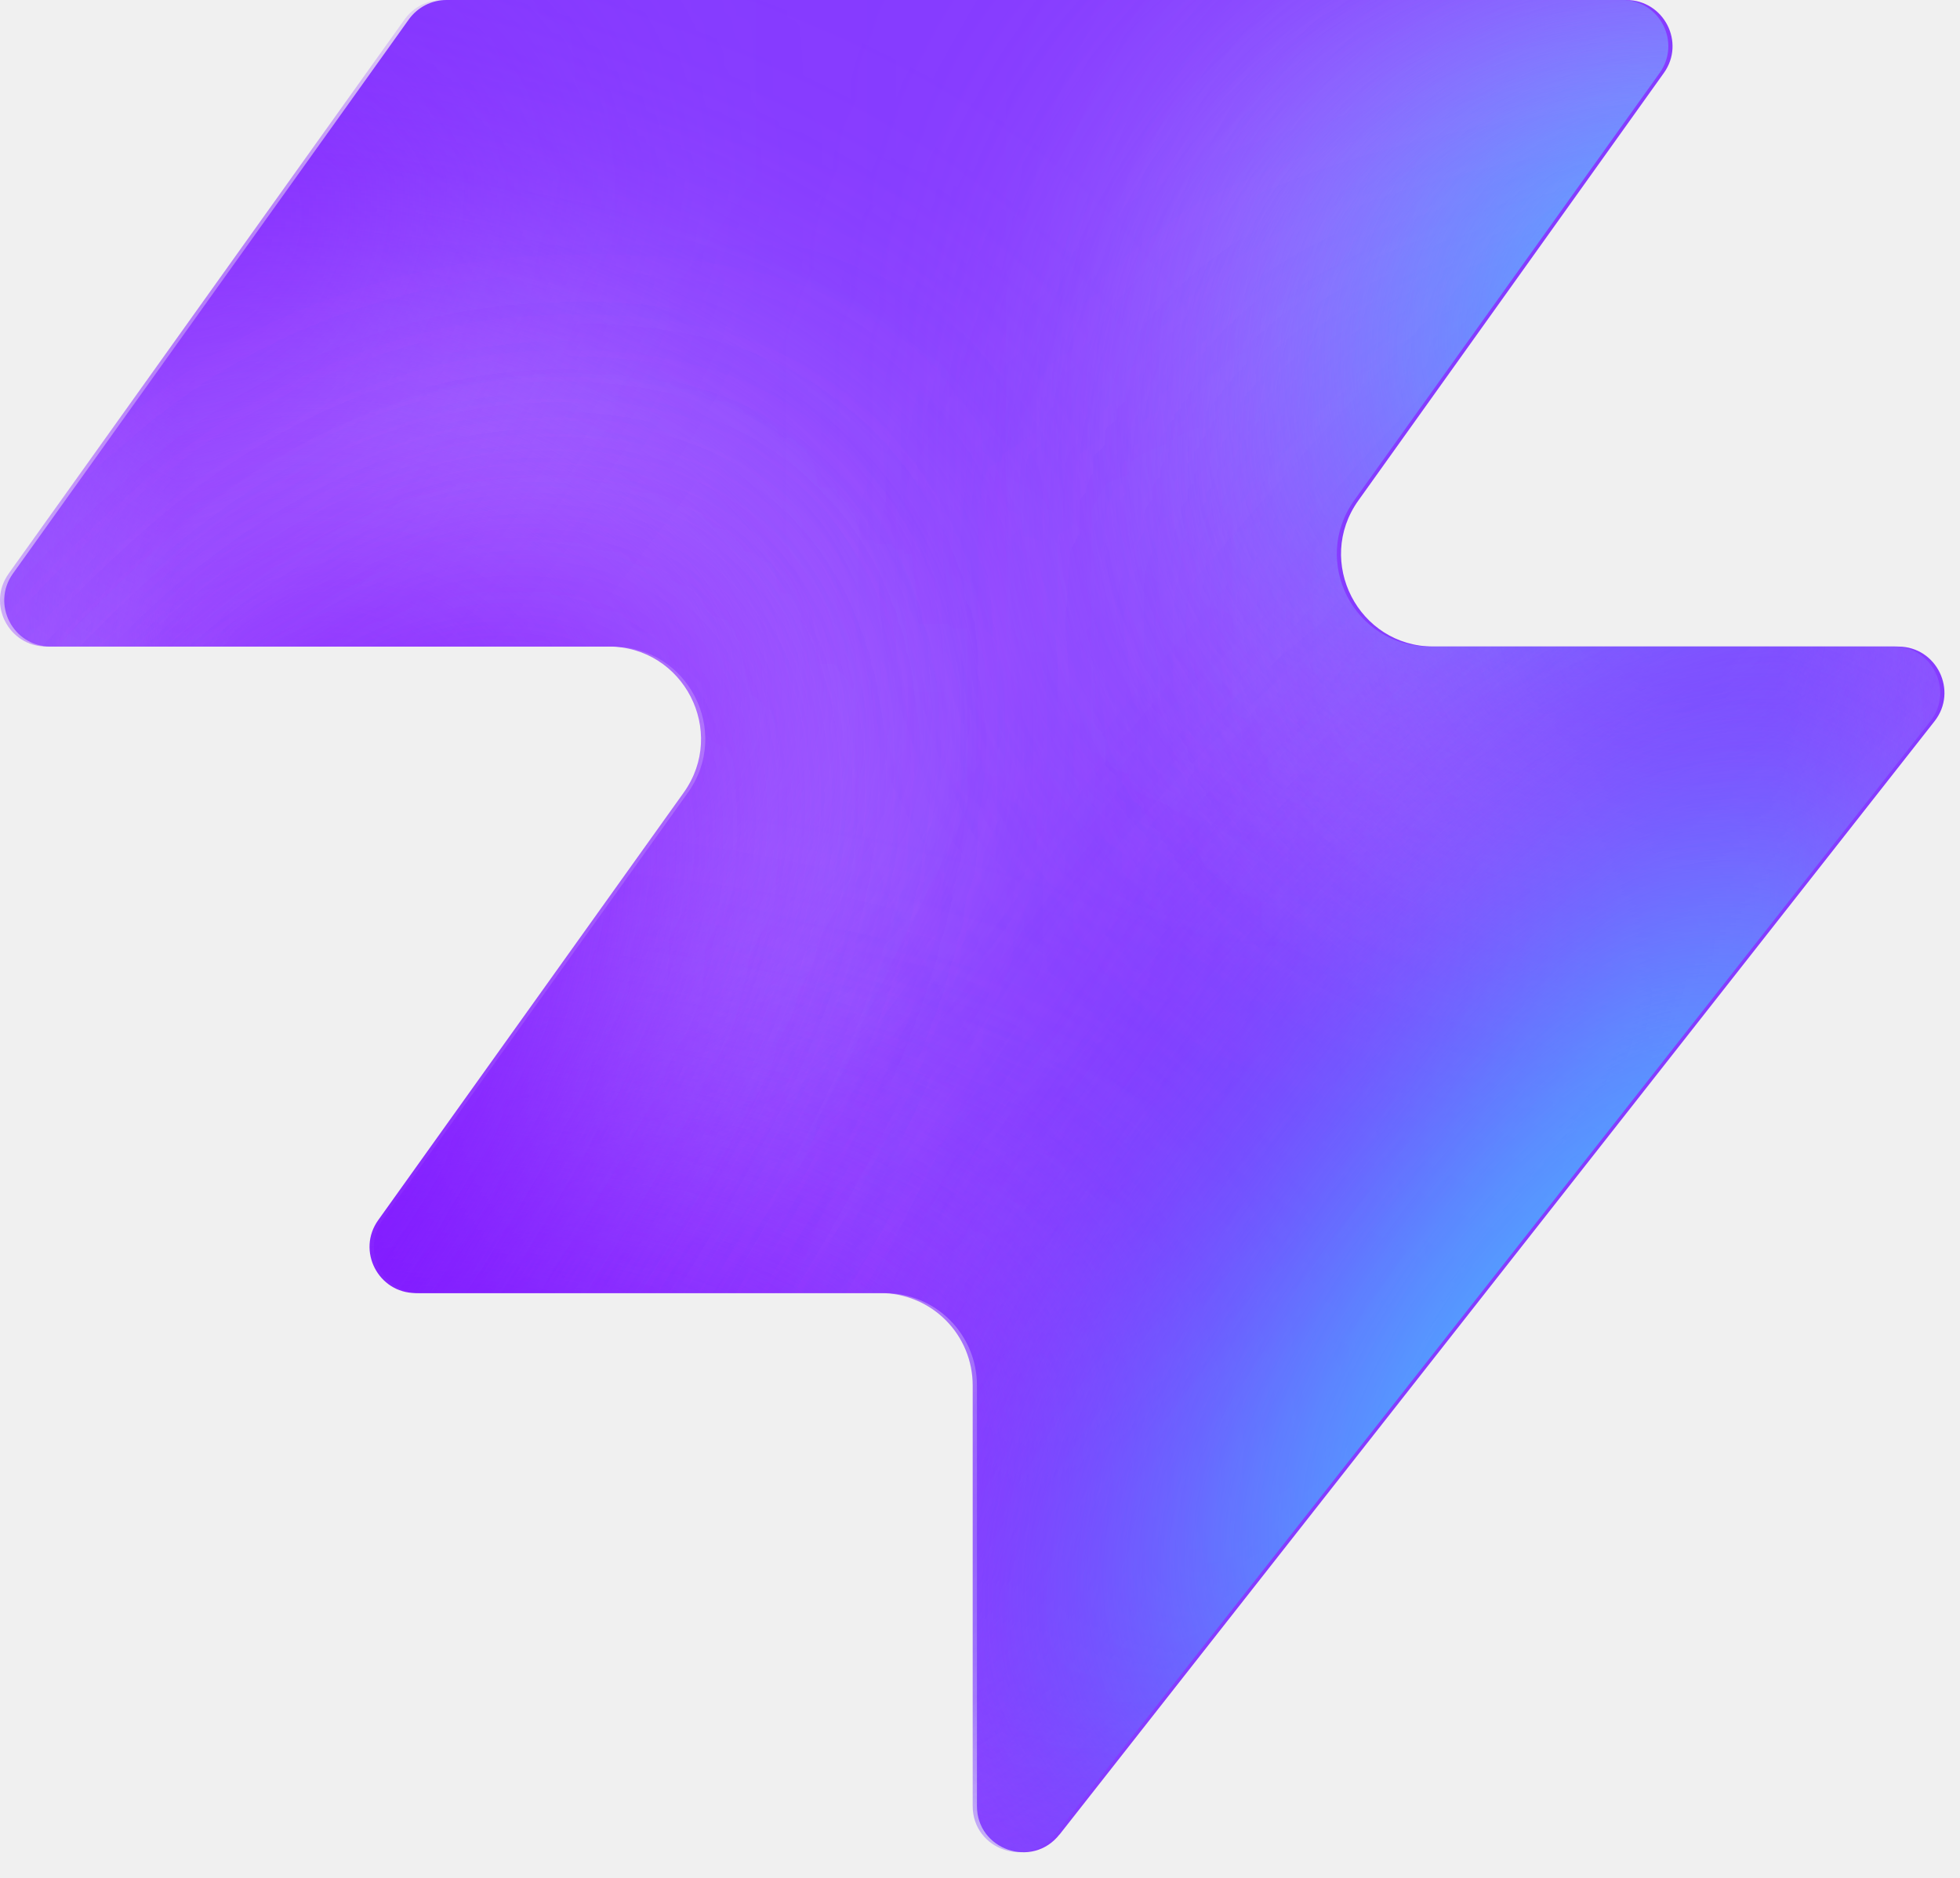
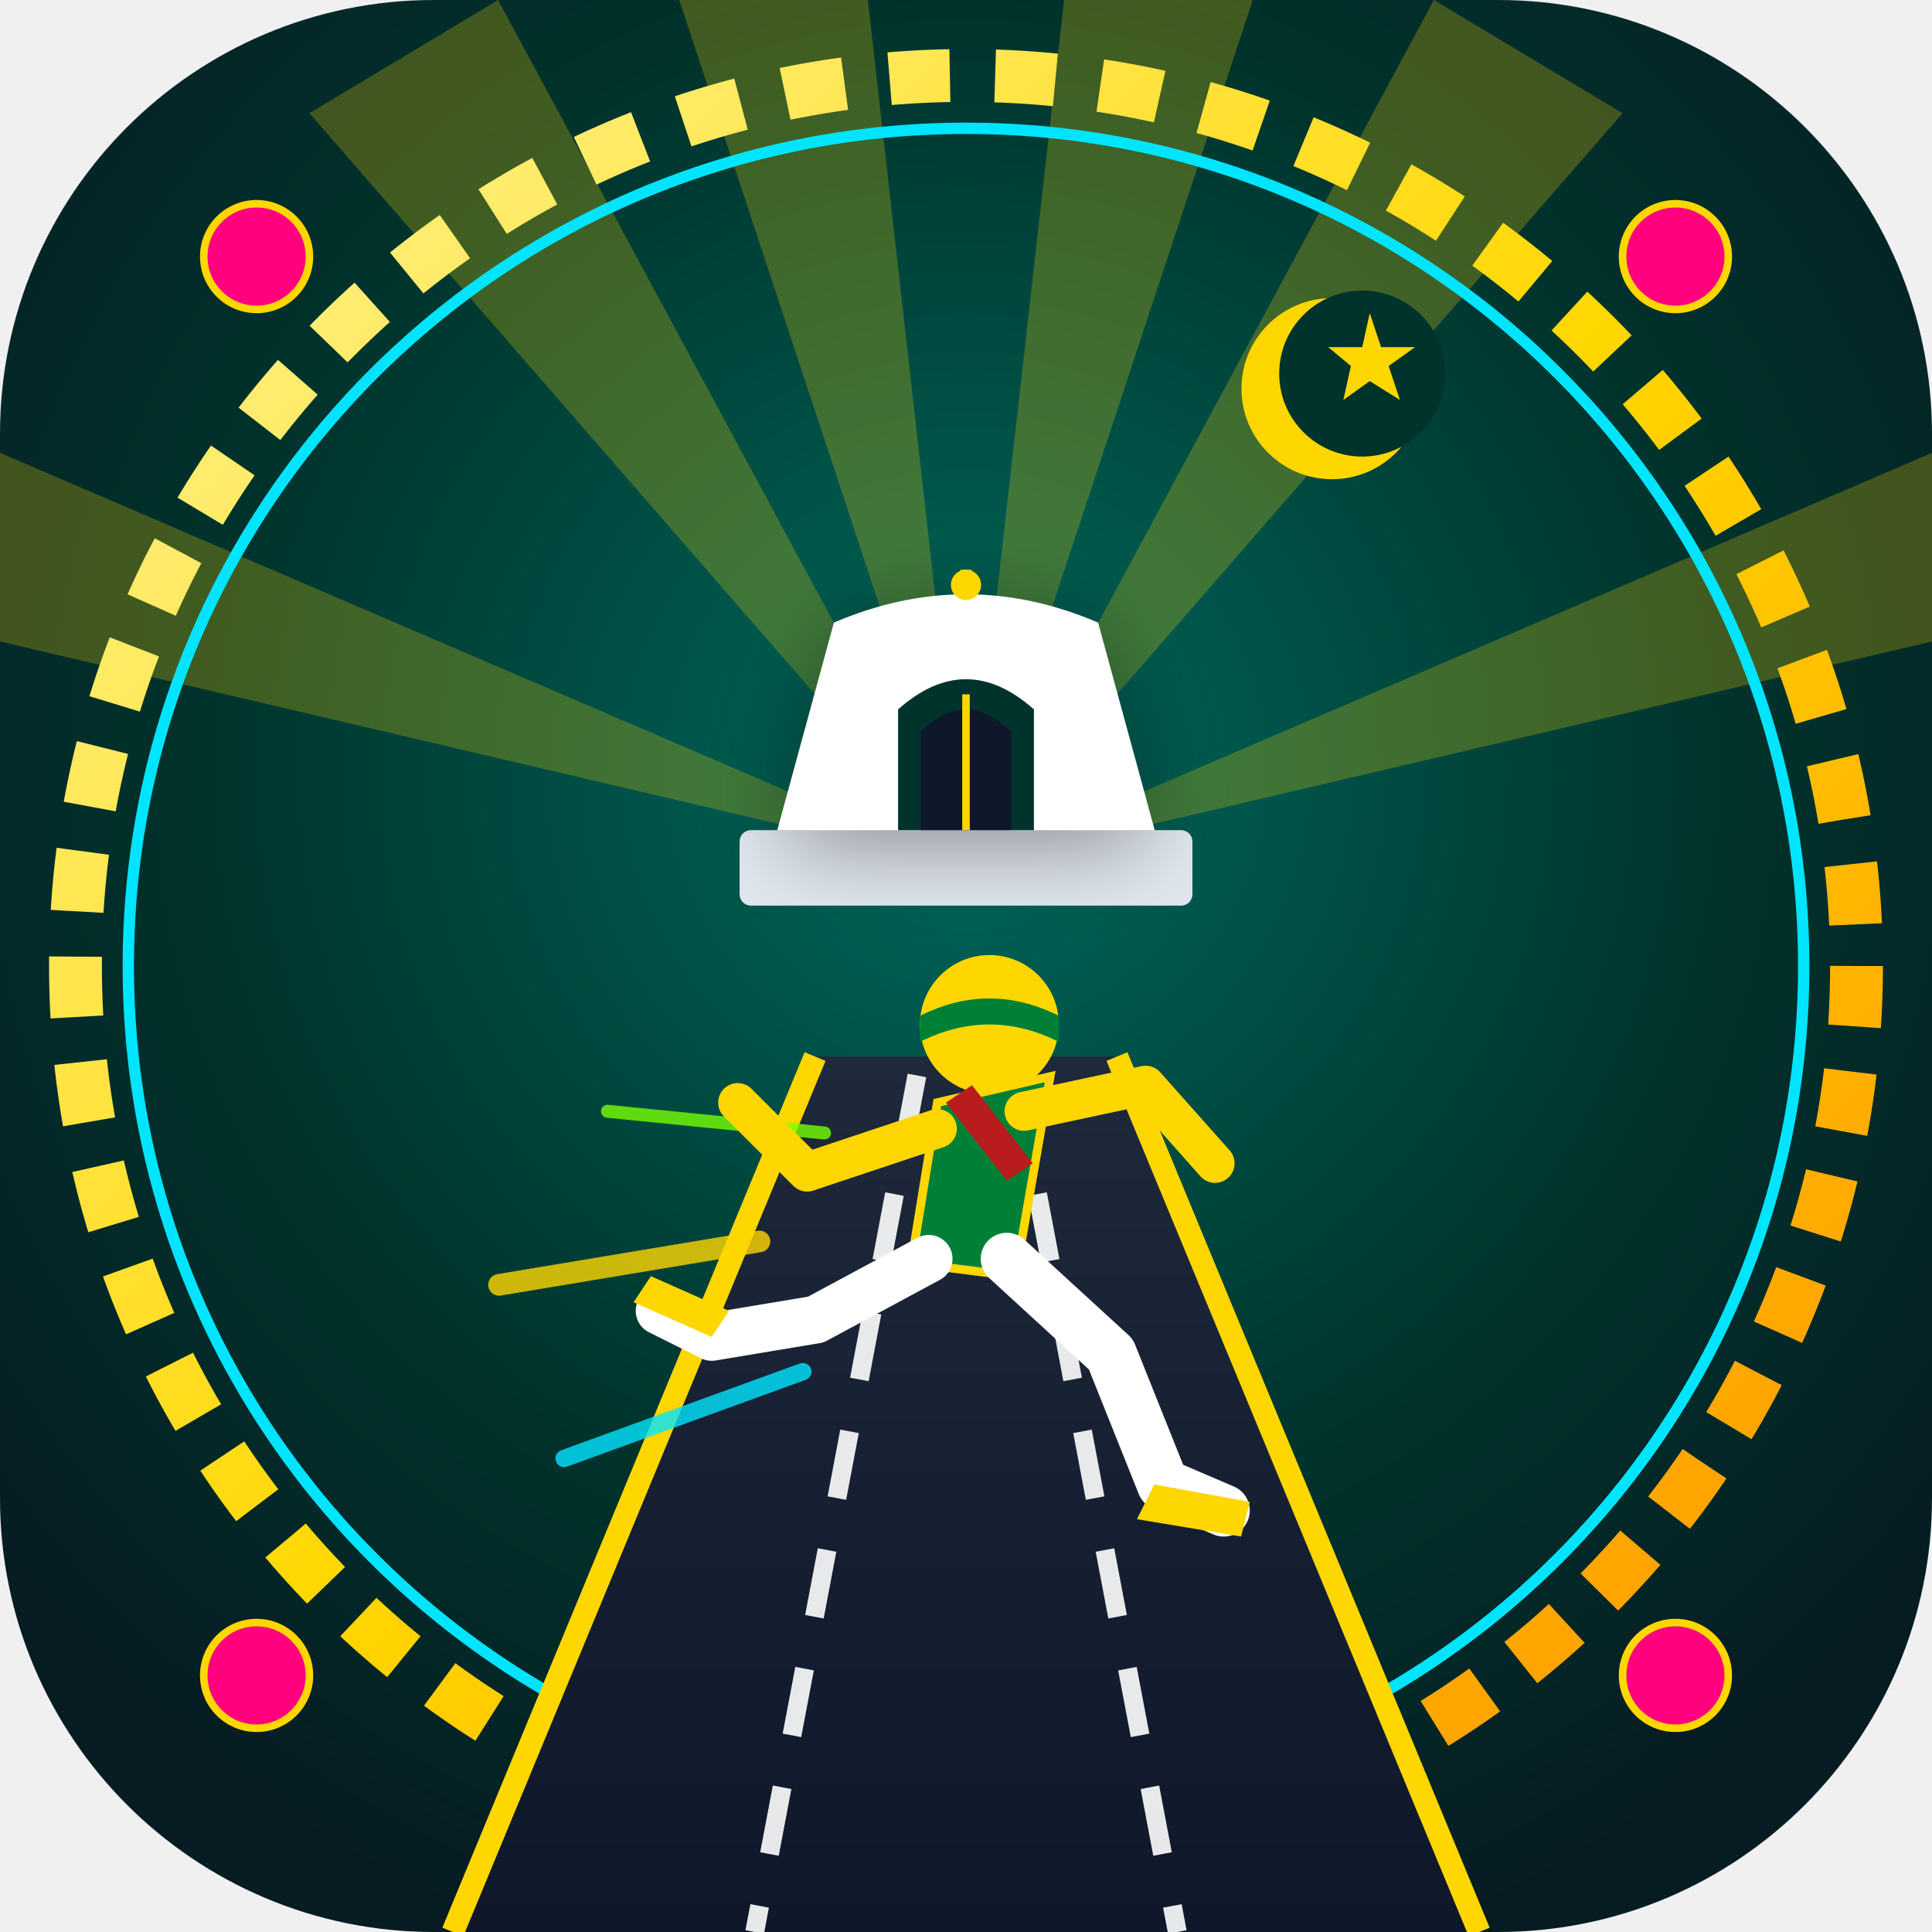
- <svg xmlns="http://www.w3.org/2000/svg" width="48" height="46" fill="none" viewBox="0 0 48 46">
-   <path fill="#863bff" d="M25.946 44.938c-.664.845-2.021.375-2.021-.698V33.937a2.26 2.26 0 0 0-2.262-2.262H10.287c-.92 0-1.456-1.04-.92-1.788l7.48-10.471c1.07-1.497 0-3.578-1.842-3.578H1.237c-.92 0-1.456-1.04-.92-1.788L10.013.474c.214-.297.556-.474.92-.474h28.894c.92 0 1.456 1.04.92 1.788l-7.48 10.471c-1.07 1.498 0 3.579 1.842 3.579h11.377c.943 0 1.473 1.088.89 1.83L25.947 44.94z" style="fill:#863bff;fill:color(display-p3 .525 .23 1);fill-opacity:1" />
-   <mask id="a" width="48" height="46" x="0" y="0" maskUnits="userSpaceOnUse" style="mask-type:alpha">
-     <path fill="#000" d="M25.842 44.938c-.664.844-2.021.375-2.021-.698V33.937a2.26 2.26 0 0 0-2.262-2.262H10.183c-.92 0-1.456-1.04-.92-1.788l7.48-10.471c1.07-1.498 0-3.579-1.842-3.579H1.133c-.92 0-1.456-1.04-.92-1.787L9.91.473c.214-.297.556-.474.92-.474h28.894c.92 0 1.456 1.04.92 1.788l-7.48 10.471c-1.07 1.498 0 3.578 1.842 3.578h11.377c.943 0 1.473 1.088.89 1.832L25.843 44.94z" style="fill:#000;fill-opacity:1" />
-   </mask>
-   <g mask="url(#a)">
-     <g filter="url(#b)">
-       <ellipse cx="5.508" cy="14.704" fill="#ede6ff" rx="5.508" ry="14.704" style="fill:#ede6ff;fill:color(display-p3 .927 .903 1);fill-opacity:1" transform="matrix(.00324 1 1 -.00324 -4.47 31.516)" />
-     </g>
-     <g filter="url(#c)">
-       <ellipse cx="10.399" cy="29.851" fill="#ede6ff" rx="10.399" ry="29.851" style="fill:#ede6ff;fill:color(display-p3 .927 .903 1);fill-opacity:1" transform="matrix(.00324 1 1 -.00324 -39.328 7.883)" />
-     </g>
-     <g filter="url(#d)">
-       <ellipse cx="5.508" cy="30.487" fill="#7e14ff" rx="5.508" ry="30.487" style="fill:#7e14ff;fill:color(display-p3 .492 .077 1);fill-opacity:1" transform="rotate(89.814 -25.913 -14.639)scale(1 -1)" />
-     </g>
-     <g filter="url(#e)">
-       <ellipse cx="5.508" cy="30.599" fill="#7e14ff" rx="5.508" ry="30.599" style="fill:#7e14ff;fill:color(display-p3 .492 .077 1);fill-opacity:1" transform="rotate(89.814 -32.644 -3.334)scale(1 -1)" />
-     </g>
-     <g filter="url(#f)">
-       <ellipse cx="5.508" cy="30.599" fill="#7e14ff" rx="5.508" ry="30.599" style="fill:#7e14ff;fill:color(display-p3 .492 .077 1);fill-opacity:1" transform="matrix(.00324 1 1 -.00324 -34.34 30.47)" />
-     </g>
-     <g filter="url(#g)">
-       <ellipse cx="14.072" cy="22.078" fill="#ede6ff" rx="14.072" ry="22.078" style="fill:#ede6ff;fill:color(display-p3 .927 .903 1);fill-opacity:1" transform="rotate(93.35 24.506 48.493)scale(-1 1)" />
-     </g>
-     <g filter="url(#h)">
-       <ellipse cx="3.47" cy="21.501" fill="#7e14ff" rx="3.47" ry="21.501" style="fill:#7e14ff;fill:color(display-p3 .492 .077 1);fill-opacity:1" transform="rotate(89.009 28.708 47.59)scale(-1 1)" />
-     </g>
-     <g filter="url(#i)">
-       <ellipse cx="3.47" cy="21.501" fill="#7e14ff" rx="3.47" ry="21.501" style="fill:#7e14ff;fill:color(display-p3 .492 .077 1);fill-opacity:1" transform="rotate(89.009 28.708 47.59)scale(-1 1)" />
-     </g>
-     <g filter="url(#j)">
-       <ellipse cx=".387" cy="8.972" fill="#7e14ff" rx="4.407" ry="29.108" style="fill:#7e14ff;fill:color(display-p3 .492 .077 1);fill-opacity:1" transform="rotate(39.51 .387 8.972)" />
-     </g>
-     <g filter="url(#k)">
-       <ellipse cx="47.523" cy="-6.092" fill="#7e14ff" rx="4.407" ry="29.108" style="fill:#7e14ff;fill:color(display-p3 .492 .077 1);fill-opacity:1" transform="rotate(37.892 47.523 -6.092)" />
-     </g>
-     <g filter="url(#l)">
-       <ellipse cx="41.412" cy="6.333" fill="#47bfff" rx="5.971" ry="9.665" style="fill:#47bfff;fill:color(display-p3 .28 .748 1);fill-opacity:1" transform="rotate(37.892 41.412 6.333)" />
-     </g>
-     <g filter="url(#m)">
-       <ellipse cx="-1.879" cy="38.332" fill="#7e14ff" rx="4.407" ry="29.108" style="fill:#7e14ff;fill:color(display-p3 .492 .077 1);fill-opacity:1" transform="rotate(37.892 -1.88 38.332)" />
-     </g>
-     <g filter="url(#n)">
-       <ellipse cx="-1.879" cy="38.332" fill="#7e14ff" rx="4.407" ry="29.108" style="fill:#7e14ff;fill:color(display-p3 .492 .077 1);fill-opacity:1" transform="rotate(37.892 -1.88 38.332)" />
-     </g>
-     <g filter="url(#o)">
-       <ellipse cx="35.651" cy="29.907" fill="#7e14ff" rx="4.407" ry="29.108" style="fill:#7e14ff;fill:color(display-p3 .492 .077 1);fill-opacity:1" transform="rotate(37.892 35.651 29.907)" />
-     </g>
-     <g filter="url(#p)">
-       <ellipse cx="38.418" cy="32.4" fill="#47bfff" rx="5.971" ry="15.297" style="fill:#47bfff;fill:color(display-p3 .28 .748 1);fill-opacity:1" transform="rotate(37.892 38.418 32.4)" />
-     </g>
+ <svg xmlns="http://www.w3.org/2000/svg" viewBox="0 0 512 512" width="512" height="512">
+   <defs>
+     <radialGradient id="skyGlow" cx="50%" cy="40%" r="65%">
+       <stop offset="0%" stop-color="#00695c" />
+       <stop offset="60%" stop-color="#00332c" />
+       <stop offset="100%" stop-color="#071b22" />
+     </radialGradient>
+     <linearGradient id="goldGrad" x1="0%" y1="0%" x2="100%" y2="100%">
+       <stop offset="0%" stop-color="#fff59d" />
+       <stop offset="50%" stop-color="#ffd700" />
+       <stop offset="100%" stop-color="#ff8f00" />
+     </linearGradient>
+     <linearGradient id="roadGrad" x1="50%" y1="0%" x2="50%" y2="100%">
+       <stop offset="0%" stop-color="#1e293b" />
+       <stop offset="100%" stop-color="#0f172a" />
+     </linearGradient>
+   </defs>
+   <rect width="512" height="512" rx="115" fill="url(#skyGlow)" />
+   <g opacity="0.25">
+     <polygon points="256,230 180,0 230,0" fill="#ffd700" />
+     <polygon points="256,230 282,0 332,0" fill="#ffd700" />
+     <polygon points="256,230 380,0 430,30" fill="#ffd700" />
+     <polygon points="256,230 82,30 132,0" fill="#ffd700" />
+     <polygon points="256,230 512,120 512,170" fill="#ffd700" />
+     <polygon points="256,230 0,120 0,170" fill="#ffd700" />
  </g>
-   <defs>
-     <filter id="b" width="60.045" height="41.654" x="-19.77" y="16.149" color-interpolation-filters="sRGB" filterUnits="userSpaceOnUse">
-       <feFlood flood-opacity="0" result="BackgroundImageFix" />
-       <feBlend in="SourceGraphic" in2="BackgroundImageFix" result="shape" />
-       <feGaussianBlur result="effect1_foregroundBlur_2002_17158" stdDeviation="7.659" />
-     </filter>
-     <filter id="c" width="90.34" height="51.437" x="-54.613" y="-7.533" color-interpolation-filters="sRGB" filterUnits="userSpaceOnUse">
-       <feFlood flood-opacity="0" result="BackgroundImageFix" />
-       <feBlend in="SourceGraphic" in2="BackgroundImageFix" result="shape" />
-       <feGaussianBlur result="effect1_foregroundBlur_2002_17158" stdDeviation="7.659" />
-     </filter>
-     <filter id="d" width="79.355" height="29.4" x="-49.64" y="2.03" color-interpolation-filters="sRGB" filterUnits="userSpaceOnUse">
-       <feFlood flood-opacity="0" result="BackgroundImageFix" />
-       <feBlend in="SourceGraphic" in2="BackgroundImageFix" result="shape" />
-       <feGaussianBlur result="effect1_foregroundBlur_2002_17158" stdDeviation="4.596" />
-     </filter>
-     <filter id="e" width="79.579" height="29.4" x="-45.045" y="20.029" color-interpolation-filters="sRGB" filterUnits="userSpaceOnUse">
-       <feFlood flood-opacity="0" result="BackgroundImageFix" />
-       <feBlend in="SourceGraphic" in2="BackgroundImageFix" result="shape" />
-       <feGaussianBlur result="effect1_foregroundBlur_2002_17158" stdDeviation="4.596" />
-     </filter>
-     <filter id="f" width="79.579" height="29.4" x="-43.513" y="21.178" color-interpolation-filters="sRGB" filterUnits="userSpaceOnUse">
-       <feFlood flood-opacity="0" result="BackgroundImageFix" />
-       <feBlend in="SourceGraphic" in2="BackgroundImageFix" result="shape" />
-       <feGaussianBlur result="effect1_foregroundBlur_2002_17158" stdDeviation="4.596" />
-     </filter>
-     <filter id="g" width="74.749" height="58.852" x="15.756" y="-17.901" color-interpolation-filters="sRGB" filterUnits="userSpaceOnUse">
-       <feFlood flood-opacity="0" result="BackgroundImageFix" />
-       <feBlend in="SourceGraphic" in2="BackgroundImageFix" result="shape" />
-       <feGaussianBlur result="effect1_foregroundBlur_2002_17158" stdDeviation="7.659" />
-     </filter>
-     <filter id="h" width="61.377" height="25.362" x="23.548" y="2.284" color-interpolation-filters="sRGB" filterUnits="userSpaceOnUse">
-       <feFlood flood-opacity="0" result="BackgroundImageFix" />
-       <feBlend in="SourceGraphic" in2="BackgroundImageFix" result="shape" />
-       <feGaussianBlur result="effect1_foregroundBlur_2002_17158" stdDeviation="4.596" />
-     </filter>
-     <filter id="i" width="61.377" height="25.362" x="23.548" y="2.284" color-interpolation-filters="sRGB" filterUnits="userSpaceOnUse">
-       <feFlood flood-opacity="0" result="BackgroundImageFix" />
-       <feBlend in="SourceGraphic" in2="BackgroundImageFix" result="shape" />
-       <feGaussianBlur result="effect1_foregroundBlur_2002_17158" stdDeviation="4.596" />
-     </filter>
-     <filter id="j" width="56.045" height="63.649" x="-27.636" y="-22.853" color-interpolation-filters="sRGB" filterUnits="userSpaceOnUse">
-       <feFlood flood-opacity="0" result="BackgroundImageFix" />
-       <feBlend in="SourceGraphic" in2="BackgroundImageFix" result="shape" />
-       <feGaussianBlur result="effect1_foregroundBlur_2002_17158" stdDeviation="4.596" />
-     </filter>
-     <filter id="k" width="54.814" height="64.646" x="20.116" y="-38.415" color-interpolation-filters="sRGB" filterUnits="userSpaceOnUse">
-       <feFlood flood-opacity="0" result="BackgroundImageFix" />
-       <feBlend in="SourceGraphic" in2="BackgroundImageFix" result="shape" />
-       <feGaussianBlur result="effect1_foregroundBlur_2002_17158" stdDeviation="4.596" />
-     </filter>
-     <filter id="l" width="33.541" height="35.313" x="24.641" y="-11.323" color-interpolation-filters="sRGB" filterUnits="userSpaceOnUse">
-       <feFlood flood-opacity="0" result="BackgroundImageFix" />
-       <feBlend in="SourceGraphic" in2="BackgroundImageFix" result="shape" />
-       <feGaussianBlur result="effect1_foregroundBlur_2002_17158" stdDeviation="4.596" />
-     </filter>
-     <filter id="m" width="54.814" height="64.646" x="-29.286" y="6.009" color-interpolation-filters="sRGB" filterUnits="userSpaceOnUse">
-       <feFlood flood-opacity="0" result="BackgroundImageFix" />
-       <feBlend in="SourceGraphic" in2="BackgroundImageFix" result="shape" />
-       <feGaussianBlur result="effect1_foregroundBlur_2002_17158" stdDeviation="4.596" />
-     </filter>
-     <filter id="n" width="54.814" height="64.646" x="-29.286" y="6.009" color-interpolation-filters="sRGB" filterUnits="userSpaceOnUse">
-       <feFlood flood-opacity="0" result="BackgroundImageFix" />
-       <feBlend in="SourceGraphic" in2="BackgroundImageFix" result="shape" />
-       <feGaussianBlur result="effect1_foregroundBlur_2002_17158" stdDeviation="4.596" />
-     </filter>
-     <filter id="o" width="54.814" height="64.646" x="8.244" y="-2.416" color-interpolation-filters="sRGB" filterUnits="userSpaceOnUse">
-       <feFlood flood-opacity="0" result="BackgroundImageFix" />
-       <feBlend in="SourceGraphic" in2="BackgroundImageFix" result="shape" />
-       <feGaussianBlur result="effect1_foregroundBlur_2002_17158" stdDeviation="4.596" />
-     </filter>
-     <filter id="p" width="39.409" height="43.623" x="18.713" y="10.588" color-interpolation-filters="sRGB" filterUnits="userSpaceOnUse">
-       <feFlood flood-opacity="0" result="BackgroundImageFix" />
-       <feBlend in="SourceGraphic" in2="BackgroundImageFix" result="shape" />
-       <feGaussianBlur result="effect1_foregroundBlur_2002_17158" stdDeviation="4.596" />
-     </filter>
-   </defs>
+   <circle cx="256" cy="256" r="236" fill="none" stroke="url(#goldGrad)" stroke-width="14" stroke-dasharray="16, 12" />
+   <circle cx="256" cy="256" r="222" fill="none" stroke="#00e5ff" stroke-width="3" />
+   <polygon points="120,512 216,280 296,280 392,512" fill="url(#roadGrad)" />
+   <line x1="243" y1="285" x2="200" y2="512" stroke="#ffffff" stroke-width="5" stroke-dasharray="18, 14" opacity="0.9" />
+   <line x1="269" y1="285" x2="312" y2="512" stroke="#ffffff" stroke-width="5" stroke-dasharray="18, 14" opacity="0.9" />
+   <line x1="216" y1="280" x2="120" y2="512" stroke="#ffd700" stroke-width="6" />
+   <line x1="296" y1="280" x2="392" y2="512" stroke="#ffd700" stroke-width="6" />
+   <g transform="translate(196, 150)">
+     <rect x="0" y="70" width="120" height="20" rx="3" fill="#e2e8f0" />
+     <path d="M10 70 L25 15 Q60 0 95 15 L110 70 Z" fill="#ffffff" filter="drop-shadow(0 4px 12px rgba(0,0,0,0.4))" />
+     <path d="M42 70 L42 38 Q60 22 78 38 L78 70 Z" fill="#00332c" />
+     <path d="M48 70 L48 44 Q60 32 72 44 L72 70 Z" fill="#0f172a" />
+     <line x1="60" y1="70" x2="60" y2="34" stroke="#ffd700" stroke-width="2" />
+     <circle cx="60" cy="5" r="4" fill="#ffd700" />
+     <line x1="60" y1="1" x2="60" y2="6" stroke="#ffd700" stroke-width="3" />
+   </g>
+   <g transform="translate(325, 75)">
+     <circle cx="28" cy="28" r="24" fill="#ffd700" />
+     <circle cx="36" cy="24" r="22" fill="#00332c" />
+     <polygon points="38,8 41,17 50,17 43,22 46,31 38,26 31,31 33,22 27,17 36,17" fill="#ffd700" />
+   </g>
+   <g transform="translate(230, 260) scale(1.15)">
+     <path d="M -70 110 L -15 90" stroke="#00e5ff" stroke-width="4" stroke-linecap="round" opacity="0.8" />
+     <path d="M -85 70 L -25 60" stroke="#ffd700" stroke-width="5" stroke-linecap="round" opacity="0.8" />
+     <path d="M -60 30 L -10 35" stroke="#76ff03" stroke-width="3" stroke-linecap="round" opacity="0.8" />
+     <circle cx="28" cy="10" r="16" fill="#ffd700" />
+     <path d="M 12 8 Q 28 0 44 8 L 44 14 Q 28 6 12 14 Z" fill="#008037" />
+     <path d="M 16 28 L 42 22 L 34 68 L 10 65 Z" fill="#008037" stroke="#ffd700" stroke-width="2" />
+     <path d="M 24 24 L 38 42 L 32 46 L 18 28 Z" fill="#b91c1c" />
+     <path d="M 32 64 L 56 86 L 68 116 L 82 122" stroke="#ffffff" stroke-width="12" stroke-linecap="round" stroke-linejoin="round" fill="none" />
+     <path d="M 66 116 L 88 120 L 86 128 L 62 124 Z" fill="#ffd700" />
+     <path d="M 14 64 L -12 78 L -36 82 L -48 76" stroke="#ffffff" stroke-width="11" stroke-linecap="round" stroke-linejoin="round" fill="none" />
+     <path d="M -36 82 L -54 74 L -50 68 L -32 76 Z" fill="#ffd700" />
+     <path d="M 36 30 L 64 24 L 80 42" stroke="#ffd700" stroke-width="9" stroke-linecap="round" stroke-linejoin="round" fill="none" />
+     <path d="M 16 34 L -14 44 L -30 28" stroke="#ffd700" stroke-width="9" stroke-linecap="round" stroke-linejoin="round" fill="none" />
+   </g>
+   <g fill="#ff007f" stroke="#ffd700" stroke-width="2">
+     <circle cx="68" cy="68" r="14" />
+     <circle cx="444" cy="68" r="14" />
+     <circle cx="68" cy="444" r="14" />
+     <circle cx="444" cy="444" r="14" />
+   </g>
</svg>
